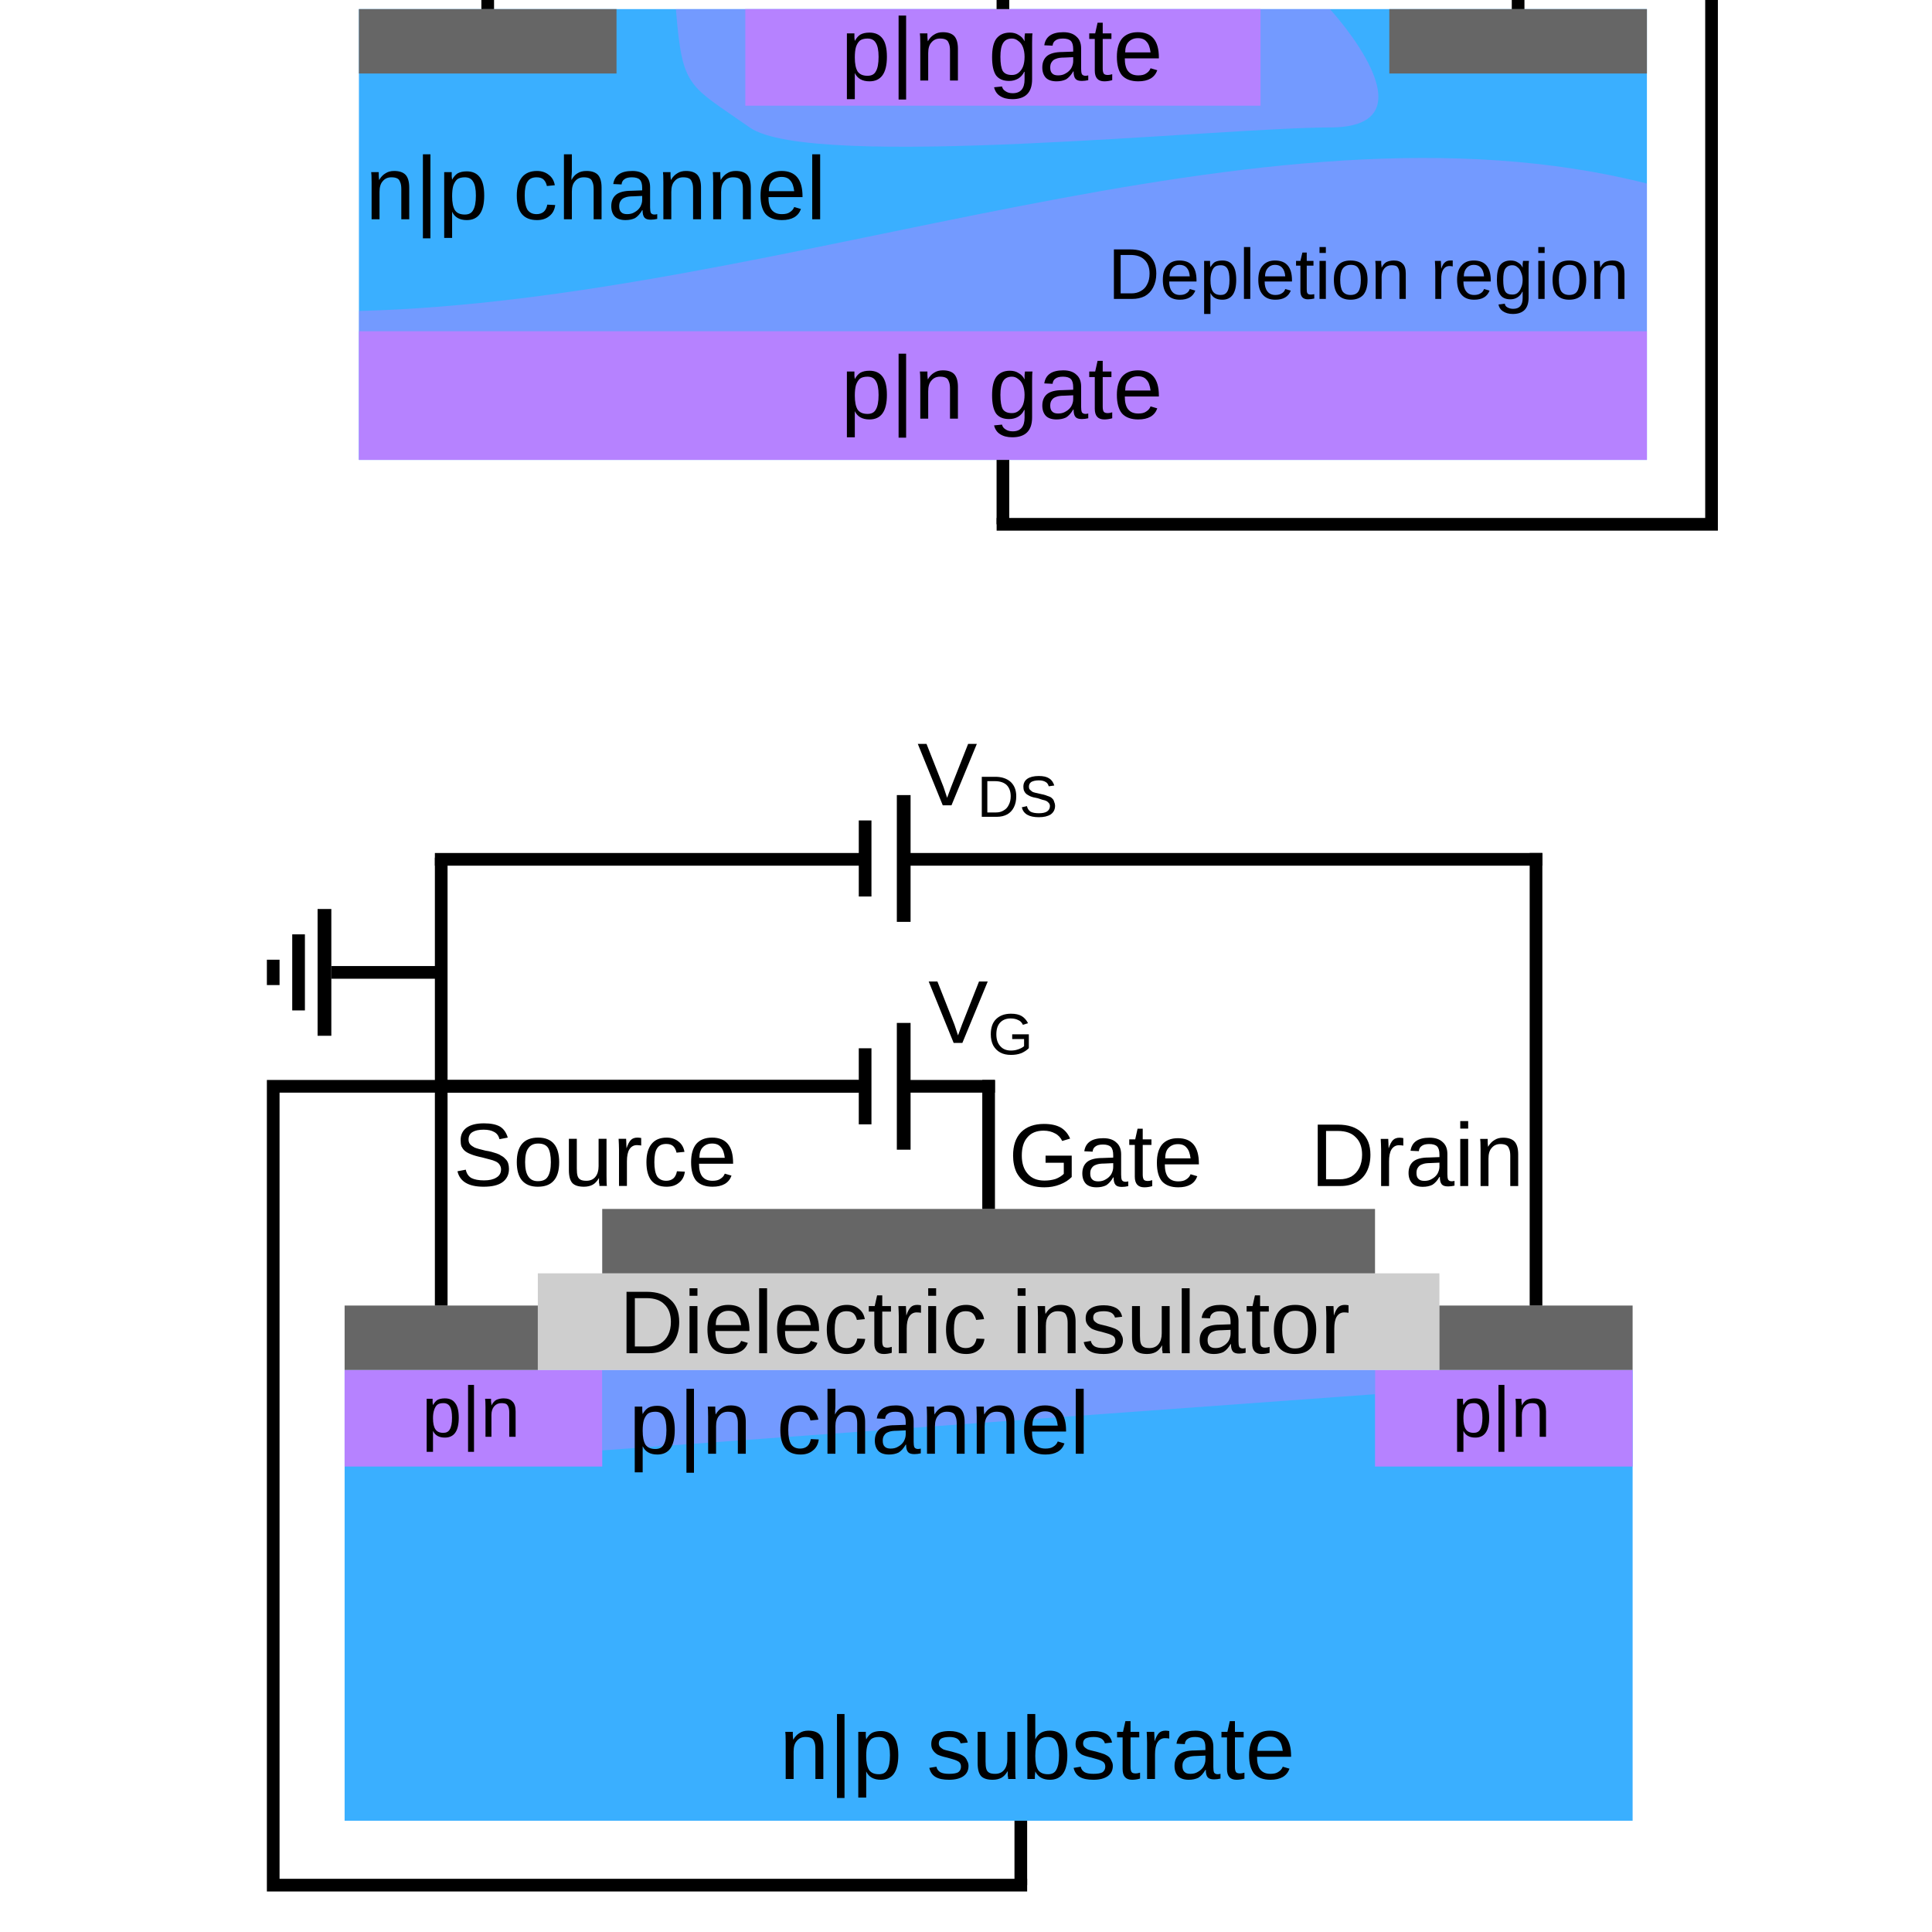
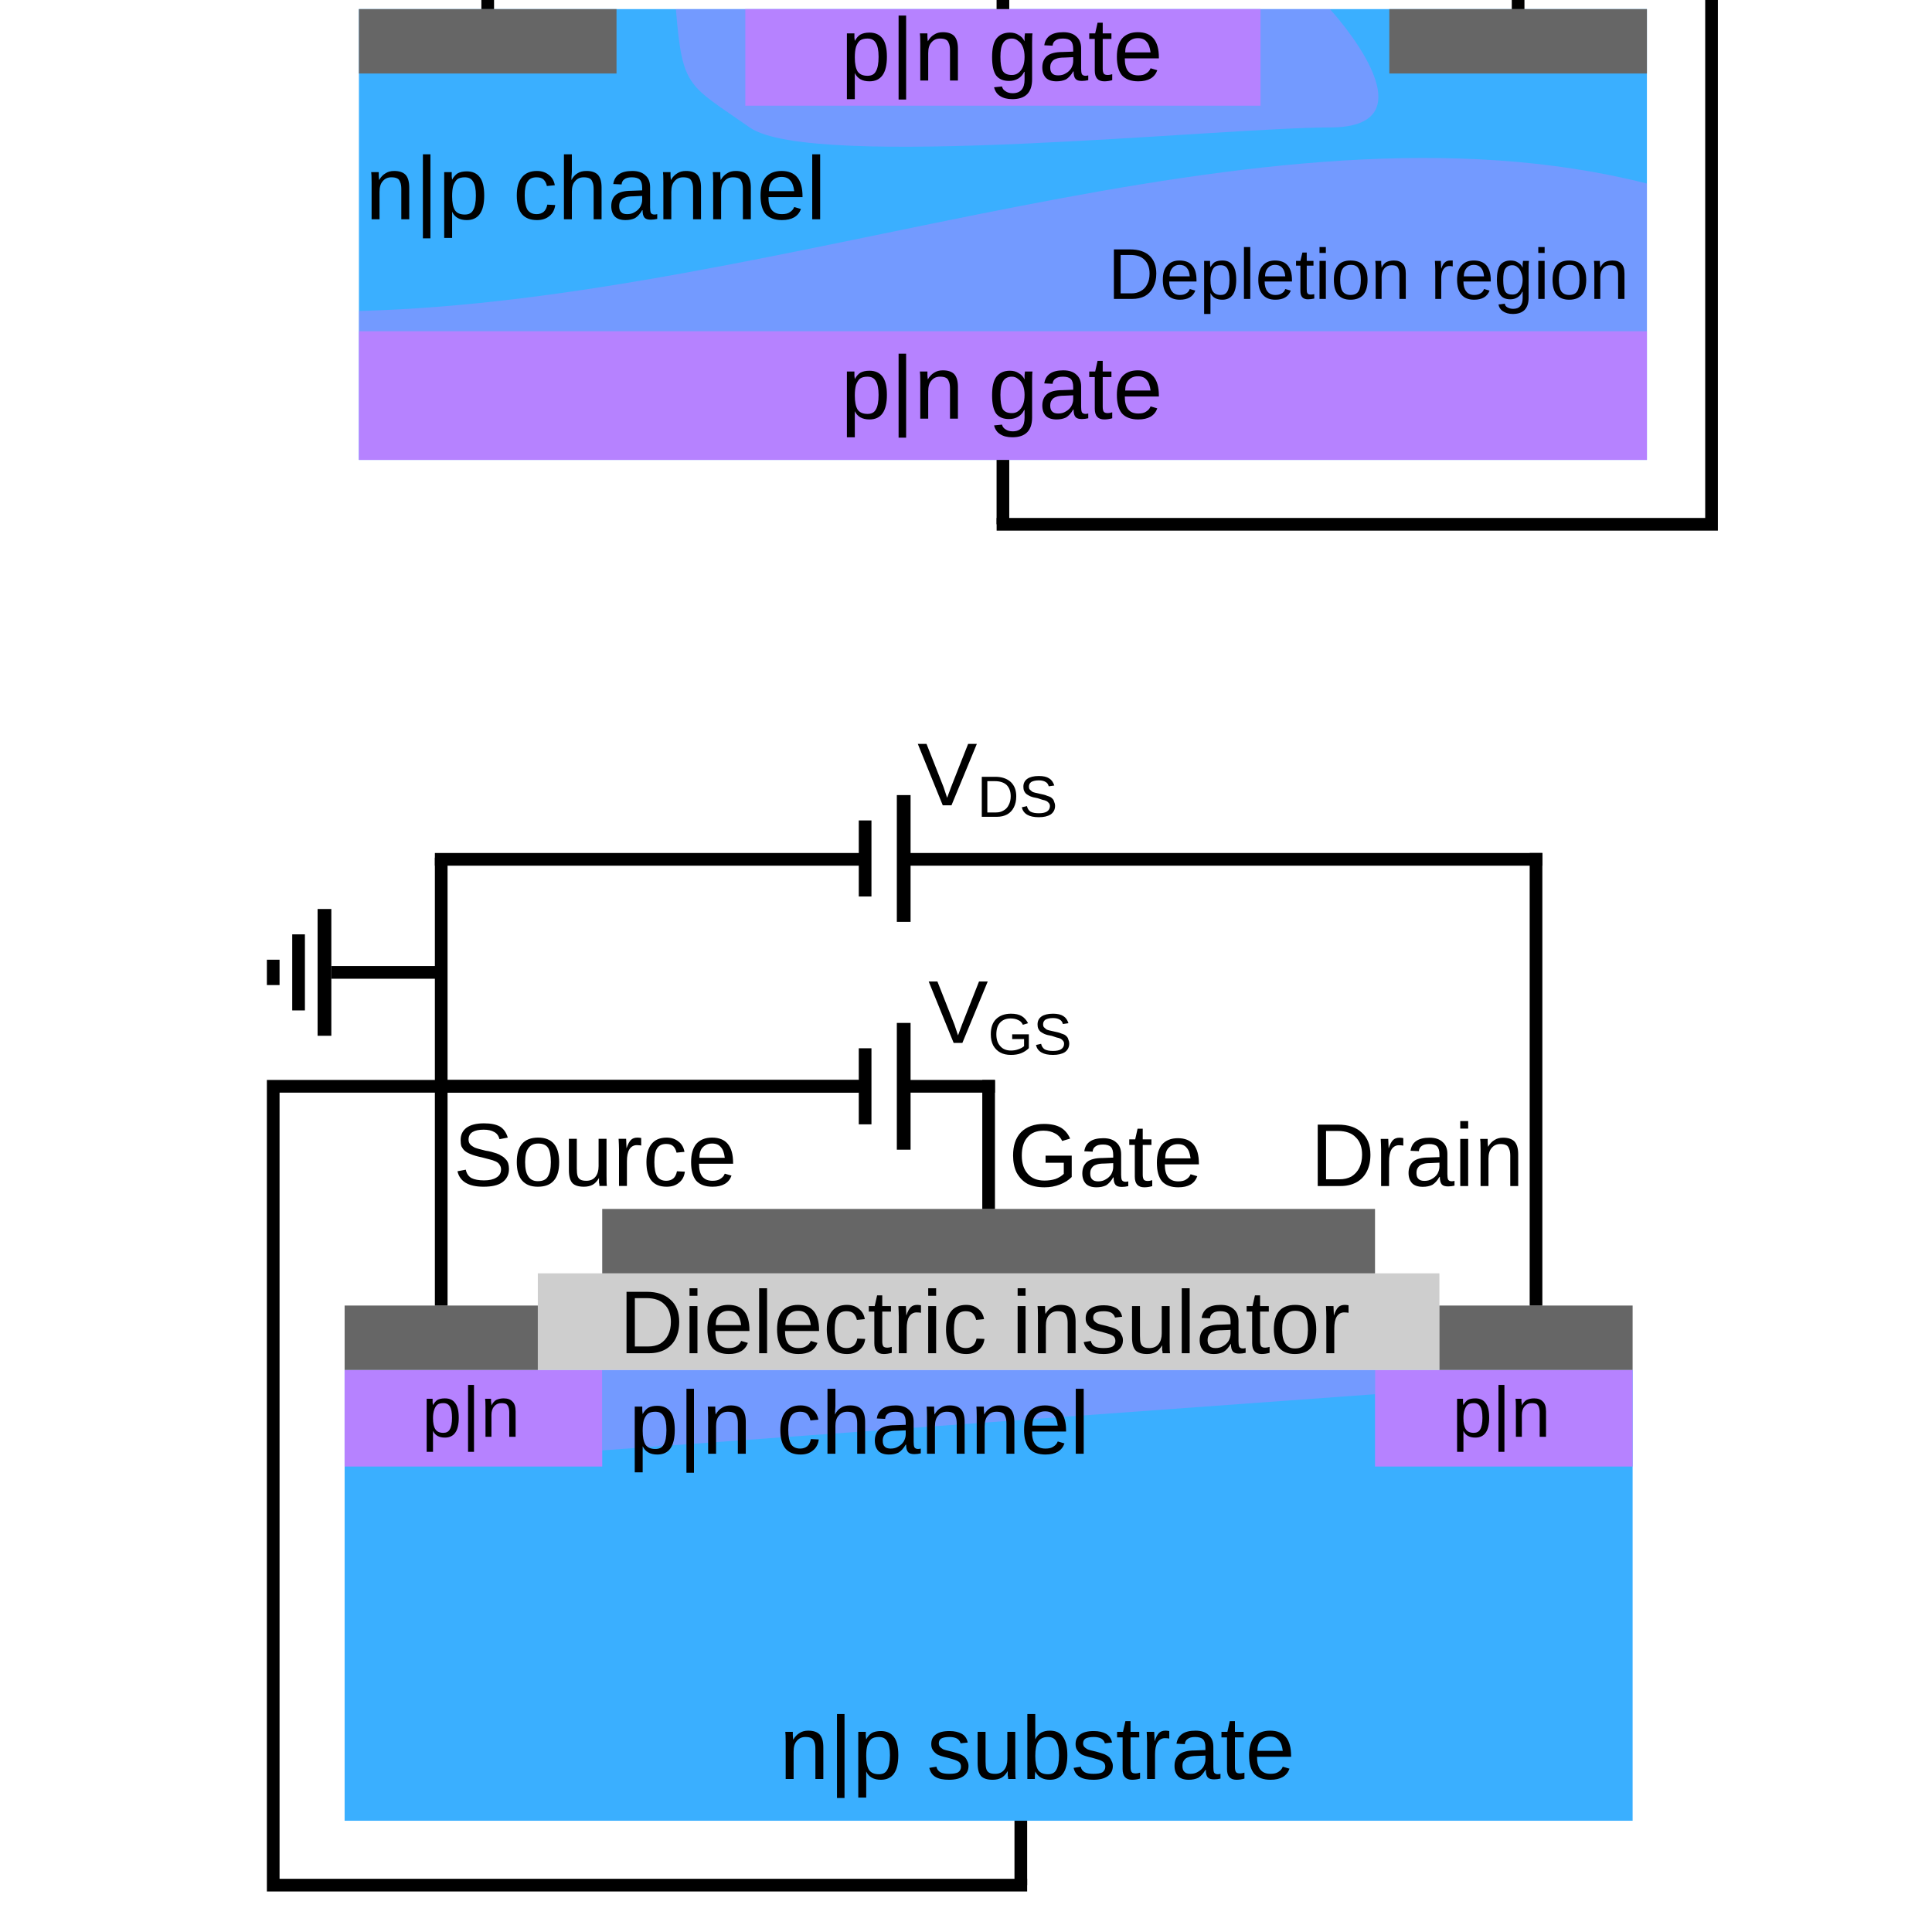
<svg xmlns="http://www.w3.org/2000/svg" width="3in" height="3in" viewBox="0 0 76.2 76.2" version="1.1" id="svg6210">
  <defs id="defs6204" />
  <g id="layer1" transform="translate(0,-220.8)">
    <path style="opacity:1;fill:#3aafff;fill-opacity:1;fill-rule:nonzero;stroke:none;stroke-width:0.315;stroke-linecap:round;stroke-miterlimit:4;stroke-dasharray:none;stroke-dashoffset:0;stroke-opacity:1" d="m 13.592,274.832 h 50.8 v 17.78 h -50.8 z" id="rect815" />
-     <path style="opacity:1;fill:#3aafff;fill-opacity:1;fill-rule:nonzero;stroke:none;stroke-width:0.315;stroke-linecap:round;stroke-miterlimit:4;stroke-dasharray:none;stroke-dashoffset:0;stroke-opacity:1" d="m 14.156,221.159 h 50.8 v 17.78 h -50.8 z" id="rect815-6" />
-     <path style="opacity:0.455;fill:#b682ff;fill-opacity:1;fill-rule:nonzero;stroke:none;stroke-width:0.5;stroke-linecap:square;stroke-miterlimit:4;stroke-dasharray:none;stroke-dashoffset:0;stroke-opacity:1" d="m 26.657,221.159 h 25.797 c 0,0 4.299,4.668 0,4.668 -4.299,0 -20.45,1.712 -22.886,0 -2.436,-1.712 -2.653,-1.514 -2.91,-4.668 z" id="rect6434" />
-     <rect style="opacity:1;fill:#b682ff;fill-opacity:1;fill-rule:nonzero;stroke:none;stroke-width:0.552;stroke-linecap:round;stroke-miterlimit:4;stroke-dasharray:none;stroke-dashoffset:0;stroke-opacity:1" id="rect6791" width="50.8" height="5.08" x="14.156" y="233.859" />
-     <rect style="opacity:1;fill:#666666;fill-opacity:1;fill-rule:nonzero;stroke:none;stroke-width:0.56;stroke-linecap:round;stroke-miterlimit:4;stroke-dasharray:none;stroke-dashoffset:0;stroke-opacity:1" id="rect6793" width="10.16" height="2.54" x="14.156" y="221.159" />
-     <rect style="opacity:1;fill:#666666;fill-opacity:1;fill-rule:nonzero;stroke:none;stroke-width:0.56;stroke-linecap:round;stroke-miterlimit:4;stroke-dasharray:none;stroke-dashoffset:0;stroke-opacity:1" id="rect6793-7" width="10.16" height="2.54" x="54.796" y="221.159" />
    <rect style="opacity:1;fill:#b682ff;fill-opacity:1;fill-rule:nonzero;stroke:none;stroke-width:0.686;stroke-linecap:round;stroke-miterlimit:4;stroke-dasharray:none;stroke-dashoffset:0;stroke-opacity:1" id="rect6793-76" width="10.16" height="3.81" x="13.592" y="274.832" />
    <rect style="opacity:1;fill:#b682ff;fill-opacity:1;fill-rule:nonzero;stroke:none;stroke-width:0.686;stroke-linecap:round;stroke-miterlimit:4;stroke-dasharray:none;stroke-dashoffset:0;stroke-opacity:1" id="rect6793-7-8" width="10.16" height="3.81" x="54.232" y="274.832" />
-     <path style="opacity:0.455;fill:#b682ff;fill-opacity:1;fill-rule:nonzero;stroke:none;stroke-width:0.5;stroke-linecap:square;stroke-miterlimit:4;stroke-dasharray:none;stroke-dashoffset:0;stroke-opacity:1" d="m 14.156,233.066 c 16.886,-0.441 35.56,-8.891 50.8,-5.027 v 5.82 h -50.8 z" id="rect6431" />
-     <text xml:space="preserve" style="font-style:normal;font-variant:normal;font-weight:normal;font-stretch:normal;font-size:3.528px;line-height:1.25;font-family:Arial;-inkscape-font-specification:Arial;letter-spacing:0px;word-spacing:0px;fill:#000000;fill-opacity:1;stroke:none;stroke-width:0.265" x="14.405" y="229.45" id="text6830">
-       <tspan id="tspan6828" x="14.405" y="229.45" style="stroke-width:0.265">n|p channel</tspan>
-     </text>
-     <text xml:space="preserve" style="font-style:normal;font-variant:normal;font-weight:normal;font-stretch:normal;font-size:3.528px;line-height:1.25;font-family:Arial;-inkscape-font-specification:Arial;letter-spacing:0px;word-spacing:0px;fill:#000000;fill-opacity:1;stroke:none;stroke-width:0.265" x="33.168" y="237.312" id="text6834">
-       <tspan id="tspan6832" x="33.168" y="237.312" style="stroke-width:0.265">p|n gate</tspan>
-     </text>
    <rect style="opacity:1;fill:#cecece;fill-opacity:1;fill-rule:nonzero;stroke:none;stroke-width:0.464;stroke-linecap:round;stroke-miterlimit:4;stroke-dasharray:none;stroke-dashoffset:0;stroke-opacity:1" id="rect6860" width="35.56" height="3.81" x="21.212" y="271.022" />
    <rect style="opacity:1;fill:#666666;fill-opacity:1;fill-rule:nonzero;stroke:none;stroke-width:0.453;stroke-linecap:round;stroke-miterlimit:4;stroke-dasharray:none;stroke-dashoffset:0;stroke-opacity:1" id="rect6862" width="7.62" height="2.54" x="13.592" y="272.292" />
    <rect style="opacity:1;fill:#666666;fill-opacity:1;fill-rule:nonzero;stroke:none;stroke-width:0.453;stroke-linecap:round;stroke-miterlimit:4;stroke-dasharray:none;stroke-dashoffset:0;stroke-opacity:1" id="rect6862-3" width="7.62" height="2.54" x="56.772" y="272.292" />
    <text xml:space="preserve" style="font-style:normal;font-variant:normal;font-weight:normal;font-stretch:normal;font-size:3.528px;line-height:1.25;font-family:Arial;-inkscape-font-specification:Arial;letter-spacing:0px;word-spacing:0px;fill:#000000;fill-opacity:1;stroke:none;stroke-width:0.265" x="30.737" y="290.964" id="text6834-2">
      <tspan id="tspan6832-4" x="30.737" y="290.964" style="stroke-width:0.265">n|p substrate</tspan>
    </text>
-     <rect style="opacity:1;fill:#b682ff;fill-opacity:1;fill-rule:nonzero;stroke:none;stroke-width:0.302;stroke-linecap:round;stroke-miterlimit:4;stroke-dasharray:none;stroke-dashoffset:0;stroke-opacity:1" id="rect6791-5" width="20.32" height="3.81" x="29.396" y="221.159" />
    <rect style="opacity:1;fill:#666666;fill-opacity:1;fill-rule:nonzero;stroke:none;stroke-width:0.906;stroke-linecap:round;stroke-miterlimit:4;stroke-dasharray:none;stroke-dashoffset:0;stroke-opacity:1" id="rect6862-5" width="30.48" height="2.54" x="23.752" y="268.482" />
    <text xml:space="preserve" style="font-style:normal;font-variant:normal;font-weight:normal;font-stretch:normal;font-size:2.822px;line-height:1.25;font-family:Arial;-inkscape-font-specification:Arial;letter-spacing:0px;word-spacing:0px;fill:#000000;fill-opacity:1;stroke:none;stroke-width:0.265" x="-14.833" y="231.519" id="text6193">
      <tspan id="tspan6191" x="-14.833" y="231.519" style="stroke-width:0.265">JFET</tspan>
    </text>
    <text xml:space="preserve" style="font-style:normal;font-variant:normal;font-weight:normal;font-stretch:normal;font-size:2.822px;line-height:1.25;font-family:Arial;-inkscape-font-specification:Arial;letter-spacing:0px;word-spacing:0px;fill:#000000;fill-opacity:1;stroke:none;stroke-width:0.265" x="-14.433" y="282.033" id="text6197">
      <tspan id="tspan6195" x="-14.433" y="282.033" style="stroke-width:0.265">MOSFET</tspan>
    </text>
-     <text xml:space="preserve" style="font-style:normal;font-variant:normal;font-weight:normal;font-stretch:normal;font-size:3.528px;line-height:1.25;font-family:Arial;-inkscape-font-specification:Arial;letter-spacing:0px;word-spacing:0px;fill:#000000;fill-opacity:1;stroke:none;stroke-width:0.265" x="33.168" y="223.977" id="text6834-6">
-       <tspan id="tspan6832-7" x="33.168" y="223.977" style="stroke-width:0.265">p|n gate</tspan>
-     </text>
-     <path style="fill:none;stroke:#000000;stroke-width:0.5;stroke-linecap:butt;stroke-linejoin:miter;stroke-miterlimit:4;stroke-dasharray:none;stroke-opacity:1" d="m 39.556,221.159 v -3.969" id="path6217-6" />
    <g transform="translate(26.02112,-43.36384)" id="g5653-5" />
-     <text xml:space="preserve" style="font-style:normal;font-variant:normal;font-weight:normal;font-stretch:normal;font-size:2.822px;line-height:1.25;font-family:Arial;-inkscape-font-specification:Arial;letter-spacing:0px;word-spacing:0px;fill:#000000;fill-opacity:1;stroke:none;stroke-width:0.265" x="35.664" y="215.45" id="text5511">
-       <tspan id="tspan5509" x="35.664" y="215.45" style="font-size:3.528px;stroke-width:0.265">V<tspan style="font-size:2.293px;baseline-shift:sub;stroke-width:0.265" id="tspan5513">G</tspan>
-       </tspan>
-     </text>
    <text xml:space="preserve" style="font-style:normal;font-variant:normal;font-weight:normal;font-stretch:normal;font-size:2.822px;line-height:1.25;font-family:Arial;-inkscape-font-specification:Arial;letter-spacing:0px;word-spacing:0px;fill:#000000;fill-opacity:1;stroke:none;stroke-width:0.265" x="16.642" y="277.467" id="text6384">
      <tspan id="tspan6382" x="16.642" y="277.467" style="stroke-width:0.265">p|n </tspan>
    </text>
    <text xml:space="preserve" style="font-style:normal;font-variant:normal;font-weight:normal;font-stretch:normal;font-size:2.822px;line-height:1.25;font-family:Arial;-inkscape-font-specification:Arial;letter-spacing:0px;word-spacing:0px;fill:#000000;fill-opacity:1;stroke:none;stroke-width:0.265" x="57.282" y="277.467" id="text6384-7">
      <tspan id="tspan6382-2" x="57.282" y="277.467" style="stroke-width:0.265">p|n </tspan>
    </text>
    <g transform="translate(26.02112,-52.34972)" id="g5653-5-5" />
-     <g id="g6756">
-       <path id="path6335-9" d="M 59.876,208.058 H 34.936" style="fill:none;stroke:#000000;stroke-width:0.5;stroke-linecap:square;stroke-linejoin:miter;stroke-miterlimit:4;stroke-dasharray:none;stroke-opacity:1" />
-       <path style="fill:none;stroke:#000000;stroke-width:0.5;stroke-linecap:butt;stroke-linejoin:miter;stroke-miterlimit:4;stroke-dasharray:none;stroke-opacity:1" d="m 33.415,215.51 v 3" id="path5551-6-3-5" />
-       <path id="path6217-7" d="M 19.236,221.159 V 207.991" style="fill:none;stroke:#000000;stroke-width:0.5;stroke-linecap:butt;stroke-linejoin:miter;stroke-miterlimit:4;stroke-dasharray:none;stroke-opacity:1" />
-       <path id="path6285" d="M 39.308,217.01 H 67.505 v 24.469 H 39.308" style="fill:none;stroke:#000000;stroke-width:0.5;stroke-linecap:butt;stroke-linejoin:miter;stroke-miterlimit:4;stroke-dasharray:none;stroke-opacity:1" />
-       <path id="path6287" d="m 39.556,238.939 v 2.54" style="fill:none;stroke:#000000;stroke-width:0.5;stroke-linecap:butt;stroke-linejoin:miter;stroke-miterlimit:4;stroke-dasharray:none;stroke-opacity:1" />
-       <path style="fill:none;stroke:#000000;stroke-width:0.542;stroke-linecap:butt;stroke-linejoin:miter;stroke-miterlimit:4;stroke-dasharray:none;stroke-opacity:1" d="m 34.936,214.51 v 5" id="path5551-0-7" />
-       <path style="fill:none;stroke:#000000;stroke-width:0.542;stroke-linecap:butt;stroke-linejoin:miter;stroke-miterlimit:4;stroke-dasharray:none;stroke-opacity:1" d="m 34.936,205.524 v 5" id="path5551-0-7-6" />
-       <path style="fill:none;stroke:#000000;stroke-width:0.5;stroke-linecap:butt;stroke-linejoin:miter;stroke-miterlimit:4;stroke-dasharray:none;stroke-opacity:1" d="m 33.415,206.524 v 3" id="path5551-6-3-5-1" />
-       <g transform="translate(-0.928281)" id="g6333">
-         <g id="g5649" transform="translate(9.954205,-37.98624)">
-           <path id="path5551" d="m 3.065,248.004 v 5" style="fill:none;stroke:#000000;stroke-width:0.542;stroke-linecap:butt;stroke-linejoin:miter;stroke-miterlimit:4;stroke-dasharray:none;stroke-opacity:1" />
-           <path id="path5551-6" d="m 2.044,249.004 v 3" style="fill:none;stroke:#000000;stroke-width:0.5;stroke-linecap:butt;stroke-linejoin:miter;stroke-miterlimit:4;stroke-dasharray:none;stroke-opacity:1" />
-           <path id="path5551-6-0" d="m 1.044,250.004 v 1" style="fill:none;stroke:#000000;stroke-width:0.5;stroke-linecap:butt;stroke-linejoin:miter;stroke-miterlimit:4;stroke-dasharray:none;stroke-opacity:1" />
-         </g>
-         <path style="fill:none;stroke:#000000;stroke-width:0.5;stroke-linecap:butt;stroke-linejoin:miter;stroke-miterlimit:4;stroke-dasharray:none;stroke-opacity:1" d="m 13.29,212.517 h 6.624" id="path6326" />
-       </g>
-       <path id="path6335" d="M 39.556,217.01 H 35.207" style="fill:none;stroke:#000000;stroke-width:0.5;stroke-linecap:butt;stroke-linejoin:miter;stroke-miterlimit:4;stroke-dasharray:none;stroke-opacity:1" />
-       <path id="path6362" d="M 33.162,217.01 H 19.404" style="fill:none;stroke:#000000;stroke-width:0.5;stroke-linecap:butt;stroke-linejoin:miter;stroke-miterlimit:4;stroke-dasharray:none;stroke-opacity:1" />
-       <path id="path6364" d="M 33.162,208.058 H 19.236" style="fill:none;stroke:#000000;stroke-width:0.5;stroke-linecap:square;stroke-linejoin:miter;stroke-miterlimit:4;stroke-dasharray:none;stroke-opacity:1" />
-       <path id="path6217" d="m 59.876,221.159 v -3.126 c -1.074,0.021 -1.133,-1.88 0,-1.871 v -8.138" style="fill:none;stroke:#000000;stroke-width:0.5;stroke-linecap:butt;stroke-linejoin:miter;stroke-miterlimit:4;stroke-dasharray:none;stroke-opacity:1" />
-       <text id="text5517" y="206.189" x="35.475" style="font-style:normal;font-variant:normal;font-weight:normal;font-stretch:normal;font-size:2.822px;line-height:1.25;font-family:Arial;-inkscape-font-specification:Arial;letter-spacing:0px;word-spacing:0px;fill:#000000;fill-opacity:1;stroke:none;stroke-width:0.265" xml:space="preserve">
-         <tspan style="font-size:3.528px;stroke-width:0.265" y="206.189" x="35.475" id="tspan5515">V<tspan id="tspan5521" style="font-size:2.293px;baseline-shift:sub;stroke-width:0.265">DS</tspan>
+     <g id="g7054">
+       <path id="rect815-6" d="m 14.156,221.159 h 50.8 v 17.78 h -50.8 z" style="opacity:1;fill:#3aafff;fill-opacity:1;fill-rule:nonzero;stroke:none;stroke-width:0.315;stroke-linecap:round;stroke-miterlimit:4;stroke-dasharray:none;stroke-dashoffset:0;stroke-opacity:1" />
+       <path id="rect6434" d="m 26.657,221.159 h 25.797 c 0,0 4.299,4.668 0,4.668 -4.299,0 -20.45,1.712 -22.886,0 -2.436,-1.712 -2.653,-1.514 -2.91,-4.668 z" style="opacity:0.455;fill:#b682ff;fill-opacity:1;fill-rule:nonzero;stroke:none;stroke-width:0.5;stroke-linecap:square;stroke-miterlimit:4;stroke-dasharray:none;stroke-dashoffset:0;stroke-opacity:1" />
+       <rect y="233.859" x="14.156" height="5.08" width="50.8" id="rect6791" style="opacity:1;fill:#b682ff;fill-opacity:1;fill-rule:nonzero;stroke:none;stroke-width:0.552;stroke-linecap:round;stroke-miterlimit:4;stroke-dasharray:none;stroke-dashoffset:0;stroke-opacity:1" />
+       <rect y="221.159" x="14.156" height="2.54" width="10.16" id="rect6793" style="opacity:1;fill:#666666;fill-opacity:1;fill-rule:nonzero;stroke:none;stroke-width:0.56;stroke-linecap:round;stroke-miterlimit:4;stroke-dasharray:none;stroke-dashoffset:0;stroke-opacity:1" />
+       <rect y="221.159" x="54.796" height="2.54" width="10.16" id="rect6793-7" style="opacity:1;fill:#666666;fill-opacity:1;fill-rule:nonzero;stroke:none;stroke-width:0.56;stroke-linecap:round;stroke-miterlimit:4;stroke-dasharray:none;stroke-dashoffset:0;stroke-opacity:1" />
+       <path id="rect6431" d="m 14.156,233.066 c 16.886,-0.441 35.56,-8.891 50.8,-5.027 v 5.82 h -50.8 z" style="opacity:0.455;fill:#b682ff;fill-opacity:1;fill-rule:nonzero;stroke:none;stroke-width:0.5;stroke-linecap:square;stroke-miterlimit:4;stroke-dasharray:none;stroke-dashoffset:0;stroke-opacity:1" />
+       <text id="text6830" y="229.45" x="14.405" style="font-style:normal;font-variant:normal;font-weight:normal;font-stretch:normal;font-size:3.528px;line-height:1.25;font-family:Arial;-inkscape-font-specification:Arial;letter-spacing:0px;word-spacing:0px;fill:#000000;fill-opacity:1;stroke:none;stroke-width:0.265" xml:space="preserve">
+         <tspan style="stroke-width:0.265" y="229.45" x="14.405" id="tspan6828">n|p channel</tspan>
+       </text>
+       <text id="text6834" y="237.312" x="33.168" style="font-style:normal;font-variant:normal;font-weight:normal;font-stretch:normal;font-size:3.528px;line-height:1.25;font-family:Arial;-inkscape-font-specification:Arial;letter-spacing:0px;word-spacing:0px;fill:#000000;fill-opacity:1;stroke:none;stroke-width:0.265" xml:space="preserve">
+         <tspan style="stroke-width:0.265" y="237.312" x="33.168" id="tspan6832">p|n gate</tspan>
+       </text>
+       <rect y="221.159" x="29.396" height="3.81" width="20.32" id="rect6791-5" style="opacity:1;fill:#b682ff;fill-opacity:1;fill-rule:nonzero;stroke:none;stroke-width:0.302;stroke-linecap:round;stroke-miterlimit:4;stroke-dasharray:none;stroke-dashoffset:0;stroke-opacity:1" />
+       <text id="text6834-6" y="223.977" x="33.168" style="font-style:normal;font-variant:normal;font-weight:normal;font-stretch:normal;font-size:3.528px;line-height:1.25;font-family:Arial;-inkscape-font-specification:Arial;letter-spacing:0px;word-spacing:0px;fill:#000000;fill-opacity:1;stroke:none;stroke-width:0.265" xml:space="preserve">
+         <tspan style="stroke-width:0.265" y="223.977" x="33.168" id="tspan6832-7">p|n gate</tspan>
+       </text>
+       <path id="path6217-6" d="m 39.556,221.159 v -3.969" style="fill:none;stroke:#000000;stroke-width:0.5;stroke-linecap:butt;stroke-linejoin:miter;stroke-miterlimit:4;stroke-dasharray:none;stroke-opacity:1" />
+       <text id="text5511" y="215.45" x="35.664" style="font-style:normal;font-variant:normal;font-weight:normal;font-stretch:normal;font-size:2.822px;line-height:1.25;font-family:Arial;-inkscape-font-specification:Arial;letter-spacing:0px;word-spacing:0px;fill:#000000;fill-opacity:1;stroke:none;stroke-width:0.265" xml:space="preserve">
+         <tspan style="font-size:3.528px;stroke-width:0.265" y="215.45" x="35.664" id="tspan5509">V<tspan id="tspan5513" style="font-size:2.293px;baseline-shift:sub;stroke-width:0.265">GS</tspan>
        </tspan>
      </text>
-       <text id="text1765" y="220.262" x="49.381" style="font-style:normal;font-variant:normal;font-weight:normal;font-stretch:normal;font-size:2.822px;line-height:1.25;font-family:Arial;-inkscape-font-specification:Arial;letter-spacing:0px;word-spacing:0px;fill:#000000;fill-opacity:1;stroke:none;stroke-width:0.265" xml:space="preserve">
-         <tspan style="font-size:3.528px;stroke-width:0.265" y="220.262" x="49.381" id="tspan1763">Drain</tspan>
-       </text>
-       <text id="text1769" y="220.26" x="20.053" style="font-style:normal;font-variant:normal;font-weight:normal;font-stretch:normal;font-size:2.822px;line-height:1.25;font-family:Arial;-inkscape-font-specification:Arial;letter-spacing:0px;word-spacing:0px;fill:#000000;fill-opacity:1;stroke:none;stroke-width:0.265" xml:space="preserve">
-         <tspan style="font-size:3.528px;stroke-width:0.265" y="220.26" x="20.053" id="tspan1767">Source</tspan>
+       <g id="g6756">
+         <path style="fill:none;stroke:#000000;stroke-width:0.5;stroke-linecap:square;stroke-linejoin:miter;stroke-miterlimit:4;stroke-dasharray:none;stroke-opacity:1" d="M 59.876,208.058 H 34.936" id="path6335-9" />
+         <path id="path5551-6-3-5" d="m 33.415,215.51 v 3" style="fill:none;stroke:#000000;stroke-width:0.5;stroke-linecap:butt;stroke-linejoin:miter;stroke-miterlimit:4;stroke-dasharray:none;stroke-opacity:1" />
+         <path style="fill:none;stroke:#000000;stroke-width:0.5;stroke-linecap:butt;stroke-linejoin:miter;stroke-miterlimit:4;stroke-dasharray:none;stroke-opacity:1" d="M 19.236,221.159 V 207.991" id="path6217-7" />
+         <path style="fill:none;stroke:#000000;stroke-width:0.5;stroke-linecap:butt;stroke-linejoin:miter;stroke-miterlimit:4;stroke-dasharray:none;stroke-opacity:1" d="M 39.308,217.01 H 67.505 v 24.469 H 39.308" id="path6285" />
+         <path style="fill:none;stroke:#000000;stroke-width:0.5;stroke-linecap:butt;stroke-linejoin:miter;stroke-miterlimit:4;stroke-dasharray:none;stroke-opacity:1" d="m 39.556,238.939 v 2.54" id="path6287" />
+         <path id="path5551-0-7" d="m 34.936,214.51 v 5" style="fill:none;stroke:#000000;stroke-width:0.542;stroke-linecap:butt;stroke-linejoin:miter;stroke-miterlimit:4;stroke-dasharray:none;stroke-opacity:1" />
+         <path id="path5551-0-7-6" d="m 34.936,205.524 v 5" style="fill:none;stroke:#000000;stroke-width:0.542;stroke-linecap:butt;stroke-linejoin:miter;stroke-miterlimit:4;stroke-dasharray:none;stroke-opacity:1" />
+         <path id="path5551-6-3-5-1" d="m 33.415,206.524 v 3" style="fill:none;stroke:#000000;stroke-width:0.5;stroke-linecap:butt;stroke-linejoin:miter;stroke-miterlimit:4;stroke-dasharray:none;stroke-opacity:1" />
+         <g id="g6333" transform="translate(-0.928281)">
+           <g transform="translate(9.954205,-37.98624)" id="g5649">
+             <path style="fill:none;stroke:#000000;stroke-width:0.542;stroke-linecap:butt;stroke-linejoin:miter;stroke-miterlimit:4;stroke-dasharray:none;stroke-opacity:1" d="m 3.065,248.004 v 5" id="path5551" />
+             <path style="fill:none;stroke:#000000;stroke-width:0.5;stroke-linecap:butt;stroke-linejoin:miter;stroke-miterlimit:4;stroke-dasharray:none;stroke-opacity:1" d="m 2.044,249.004 v 3" id="path5551-6" />
+             <path style="fill:none;stroke:#000000;stroke-width:0.5;stroke-linecap:butt;stroke-linejoin:miter;stroke-miterlimit:4;stroke-dasharray:none;stroke-opacity:1" d="m 1.044,250.004 v 1" id="path5551-6-0" />
+           </g>
+           <path id="path6326" d="m 13.29,212.517 h 6.624" style="fill:none;stroke:#000000;stroke-width:0.5;stroke-linecap:butt;stroke-linejoin:miter;stroke-miterlimit:4;stroke-dasharray:none;stroke-opacity:1" />
+         </g>
+         <path style="fill:none;stroke:#000000;stroke-width:0.5;stroke-linecap:butt;stroke-linejoin:miter;stroke-miterlimit:4;stroke-dasharray:none;stroke-opacity:1" d="M 39.556,217.01 H 35.207" id="path6335" />
+         <path style="fill:none;stroke:#000000;stroke-width:0.5;stroke-linecap:butt;stroke-linejoin:miter;stroke-miterlimit:4;stroke-dasharray:none;stroke-opacity:1" d="M 33.162,217.01 H 19.404" id="path6362" />
+         <path style="fill:none;stroke:#000000;stroke-width:0.5;stroke-linecap:square;stroke-linejoin:miter;stroke-miterlimit:4;stroke-dasharray:none;stroke-opacity:1" d="M 33.162,208.058 H 19.236" id="path6364" />
+         <path style="fill:none;stroke:#000000;stroke-width:0.5;stroke-linecap:butt;stroke-linejoin:miter;stroke-miterlimit:4;stroke-dasharray:none;stroke-opacity:1" d="m 59.876,221.159 v -3.126 c -1.074,0.021 -1.133,-1.88 0,-1.871 v -8.138" id="path6217" />
+         <text xml:space="preserve" style="font-style:normal;font-variant:normal;font-weight:normal;font-stretch:normal;font-size:2.822px;line-height:1.25;font-family:Arial;-inkscape-font-specification:Arial;letter-spacing:0px;word-spacing:0px;fill:#000000;fill-opacity:1;stroke:none;stroke-width:0.265" x="35.475" y="206.189" id="text5517">
+           <tspan id="tspan5515" x="35.475" y="206.189" style="font-size:3.528px;stroke-width:0.265">V<tspan style="font-size:2.293px;baseline-shift:sub;stroke-width:0.265" id="tspan5521">DS</tspan>
+           </tspan>
+         </text>
+         <text xml:space="preserve" style="font-style:normal;font-variant:normal;font-weight:normal;font-stretch:normal;font-size:2.822px;line-height:1.25;font-family:Arial;-inkscape-font-specification:Arial;letter-spacing:0px;word-spacing:0px;fill:#000000;fill-opacity:1;stroke:none;stroke-width:0.265" x="49.381" y="220.262" id="text1765">
+           <tspan id="tspan1763" x="49.381" y="220.262" style="font-size:3.528px;stroke-width:0.265">Drain</tspan>
+         </text>
+         <text xml:space="preserve" style="font-style:normal;font-variant:normal;font-weight:normal;font-stretch:normal;font-size:2.822px;line-height:1.25;font-family:Arial;-inkscape-font-specification:Arial;letter-spacing:0px;word-spacing:0px;fill:#000000;fill-opacity:1;stroke:none;stroke-width:0.265" x="20.053" y="220.26" id="text1769">
+           <tspan id="tspan1767" x="20.053" y="220.26" style="font-size:3.528px;stroke-width:0.265">Source</tspan>
+         </text>
+       </g>
+       <text id="text6439" y="232.588" x="43.699" style="font-style:normal;font-variant:normal;font-weight:normal;font-stretch:normal;font-size:2.822px;line-height:1.25;font-family:Arial;-inkscape-font-specification:Arial;letter-spacing:0px;word-spacing:0px;fill:#000000;fill-opacity:1;stroke:none;stroke-width:0.265" xml:space="preserve">
+         <tspan style="stroke-width:0.265" y="232.588" x="43.699" id="tspan6437">Depletion region</tspan>
      </text>
    </g>
-     <text xml:space="preserve" style="font-style:normal;font-variant:normal;font-weight:normal;font-stretch:normal;font-size:2.822px;line-height:1.25;font-family:Arial;-inkscape-font-specification:Arial;letter-spacing:0px;word-spacing:0px;fill:#000000;fill-opacity:1;stroke:none;stroke-width:0.265" x="43.699" y="232.588" id="text6439">
-       <tspan id="tspan6437" x="43.699" y="232.588" style="stroke-width:0.265">Depletion region</tspan>
-     </text>
    <path style="fill:none;stroke:#000000;stroke-width:0.5;stroke-linecap:square;stroke-linejoin:miter;stroke-miterlimit:4;stroke-dasharray:none;stroke-opacity:1" d="M 60.582,254.693 H 60.537 35.643" id="path6335-9-4" />
    <path id="path5551-6-3-5-2" d="m 34.121,262.145 v 3" style="fill:none;stroke:#000000;stroke-width:0.5;stroke-linecap:butt;stroke-linejoin:miter;stroke-miterlimit:4;stroke-dasharray:none;stroke-opacity:1" />
    <path style="fill:none;stroke:#000000;stroke-width:0.5;stroke-linecap:butt;stroke-linejoin:miter;stroke-miterlimit:4;stroke-dasharray:none;stroke-opacity:1" d="M 17.402,272.292 V 254.626" id="path6217-7-3" />
    <path style="fill:none;stroke:#000000;stroke-width:0.5;stroke-linecap:butt;stroke-linejoin:miter;stroke-miterlimit:4;stroke-dasharray:none;stroke-opacity:1" d="M 34.121,263.645 H 10.776 v 31.507 h 29.736" id="path6285-3" />
    <path style="fill:none;stroke:#000000;stroke-width:0.5;stroke-linecap:butt;stroke-linejoin:miter;stroke-miterlimit:4;stroke-dasharray:none;stroke-opacity:1" d="m 40.262,292.612 v 2.54" id="path6287-6" />
    <path id="path5551-0-7-3" d="m 35.643,261.145 v 5" style="fill:none;stroke:#000000;stroke-width:0.542;stroke-linecap:butt;stroke-linejoin:miter;stroke-miterlimit:4;stroke-dasharray:none;stroke-opacity:1" />
    <path id="path5551-0-7-6-3" d="m 35.643,252.159 v 5" style="fill:none;stroke:#000000;stroke-width:0.542;stroke-linecap:butt;stroke-linejoin:miter;stroke-miterlimit:4;stroke-dasharray:none;stroke-opacity:1" />
    <path id="path5551-6-3-5-1-3" d="m 34.121,253.159 v 3" style="fill:none;stroke:#000000;stroke-width:0.5;stroke-linecap:butt;stroke-linejoin:miter;stroke-miterlimit:4;stroke-dasharray:none;stroke-opacity:1" />
    <path style="fill:none;stroke:#000000;stroke-width:0.542;stroke-linecap:butt;stroke-linejoin:miter;stroke-miterlimit:4;stroke-dasharray:none;stroke-opacity:1" d="m 12.797,256.652 v 5" id="path5551-4" />
    <path style="fill:none;stroke:#000000;stroke-width:0.5;stroke-linecap:butt;stroke-linejoin:miter;stroke-miterlimit:4;stroke-dasharray:none;stroke-opacity:1" d="m 11.776,257.652 v 3" id="path5551-6-8" />
    <path style="fill:none;stroke:#000000;stroke-width:0.5;stroke-linecap:butt;stroke-linejoin:miter;stroke-miterlimit:4;stroke-dasharray:none;stroke-opacity:1" d="m 10.776,258.652 v 1" id="path5551-6-0-3" />
    <path style="fill:none;stroke:#000000;stroke-width:0.5;stroke-linecap:butt;stroke-linejoin:miter;stroke-miterlimit:4;stroke-dasharray:none;stroke-opacity:1" d="m 13.068,259.152 h 4.334" id="path6326-7" />
    <path style="fill:none;stroke:#000000;stroke-width:0.5;stroke-linecap:butt;stroke-linejoin:miter;stroke-miterlimit:4;stroke-dasharray:none;stroke-opacity:1" d="M 33.869,263.645 H 17.402" id="path6362-2" />
    <path style="fill:none;stroke:#000000;stroke-width:0.5;stroke-linecap:square;stroke-linejoin:miter;stroke-miterlimit:4;stroke-dasharray:none;stroke-opacity:1" d="M 33.869,254.693 H 17.402" id="path6364-0" />
    <path style="fill:none;stroke:#000000;stroke-width:0.5;stroke-linecap:square;stroke-linejoin:miter;stroke-miterlimit:4;stroke-dasharray:none;stroke-opacity:1" d="M 60.582,272.042 V 254.693" id="path6217-3" />
    <text xml:space="preserve" style="font-style:normal;font-variant:normal;font-weight:normal;font-stretch:normal;font-size:2.822px;line-height:1.25;font-family:Arial;-inkscape-font-specification:Arial;letter-spacing:0px;word-spacing:0px;fill:#000000;fill-opacity:1;stroke:none;stroke-width:0.265" x="36.182" y="252.56" id="text5517-7">
      <tspan id="tspan5515-5" x="36.182" y="252.56" style="font-size:3.528px;stroke-width:0.265">V<tspan style="font-size:2.293px;baseline-shift:sub;stroke-width:0.265" id="tspan5521-2">DS</tspan>
      </tspan>
    </text>
    <text xml:space="preserve" style="font-style:normal;font-variant:normal;font-weight:normal;font-stretch:normal;font-size:2.822px;line-height:1.25;font-family:Arial;-inkscape-font-specification:Arial;letter-spacing:0px;word-spacing:0px;fill:#000000;fill-opacity:1;stroke:none;stroke-width:0.265" x="51.675" y="267.577" id="text1765-7">
      <tspan id="tspan1763-1" x="51.675" y="267.577" style="font-size:3.528px;stroke-width:0.265">Drain</tspan>
    </text>
    <text xml:space="preserve" style="font-style:normal;font-variant:normal;font-weight:normal;font-stretch:normal;font-size:2.822px;line-height:1.25;font-family:Arial;-inkscape-font-specification:Arial;letter-spacing:0px;word-spacing:0px;fill:#000000;fill-opacity:1;stroke:none;stroke-width:0.265" x="17.887" y="267.575" id="text1769-7">
      <tspan id="tspan1767-7" x="17.887" y="267.575" style="font-size:3.528px;stroke-width:0.265">Source</tspan>
    </text>
    <path style="fill:none;stroke:#000000;stroke-width:0.5;stroke-linecap:square;stroke-linejoin:miter;stroke-miterlimit:4;stroke-dasharray:none;stroke-opacity:1" d="m 38.992,263.645 v 4.587" id="path6287-6-0" />
    <path style="fill:none;stroke:#000000;stroke-width:0.5;stroke-linecap:square;stroke-linejoin:miter;stroke-miterlimit:4;stroke-dasharray:none;stroke-opacity:1" d="M 38.992,263.645 H 35.643" id="path6887" />
    <text xml:space="preserve" style="font-style:normal;font-variant:normal;font-weight:normal;font-stretch:normal;font-size:2.822px;line-height:1.25;font-family:Arial;-inkscape-font-specification:Arial;letter-spacing:0px;word-spacing:0px;fill:#000000;fill-opacity:1;stroke:none;stroke-width:0.265" x="36.614" y="261.932" id="text5511-1">
-       <tspan id="tspan5509-0" x="36.614" y="261.932" style="font-size:3.528px;stroke-width:0.265">V<tspan style="font-size:2.293px;baseline-shift:sub;stroke-width:0.265" id="tspan5513-7">G</tspan>
+       <tspan id="tspan5509-0" x="36.614" y="261.932" style="font-size:3.528px;stroke-width:0.265">V<tspan style="font-size:2.293px;baseline-shift:sub;stroke-width:0.265" id="tspan5513-7">GS</tspan>
      </tspan>
    </text>
    <path style="opacity:0.455;fill:#b682ff;fill-opacity:1;fill-rule:nonzero;stroke:none;stroke-width:0.5;stroke-linecap:square;stroke-miterlimit:4;stroke-dasharray:none;stroke-dashoffset:0;stroke-opacity:1" d="m 23.752,274.832 h 30.48 v 0.957 l -30.48,2.216 z" id="rect6434-1" />
    <text xml:space="preserve" style="font-style:normal;font-variant:normal;font-weight:normal;font-stretch:normal;font-size:3.528px;line-height:1.25;font-family:Arial;-inkscape-font-specification:Arial;letter-spacing:0px;word-spacing:0px;fill:#000000;fill-opacity:1;stroke:none;stroke-width:0.265" x="24.8" y="278.135" id="text6830-1">
      <tspan id="tspan6828-4" x="24.8" y="278.135" style="stroke-width:0.265">p|n channel</tspan>
    </text>
    <text xml:space="preserve" style="font-style:normal;font-variant:normal;font-weight:normal;font-stretch:normal;font-size:2.822px;line-height:1.25;font-family:Arial;-inkscape-font-specification:Arial;letter-spacing:0px;word-spacing:0px;fill:#000000;fill-opacity:1;stroke:none;stroke-width:0.265" x="24.413" y="274.169" id="text6950">
      <tspan id="tspan6948" x="24.413" y="274.169" style="font-size:3.528px;stroke-width:0.265">Dielectric insulator</tspan>
    </text>
    <text xml:space="preserve" style="font-style:normal;font-variant:normal;font-weight:normal;font-stretch:normal;font-size:2.822px;line-height:1.25;font-family:Arial;-inkscape-font-specification:Arial;letter-spacing:0px;word-spacing:0px;fill:#000000;fill-opacity:1;stroke:none;stroke-width:0.265" x="39.786" y="267.598" id="text6954">
      <tspan id="tspan6952" x="39.786" y="267.598" style="font-size:3.528px;stroke-width:0.265">Gate</tspan>
    </text>
  </g>
</svg>
